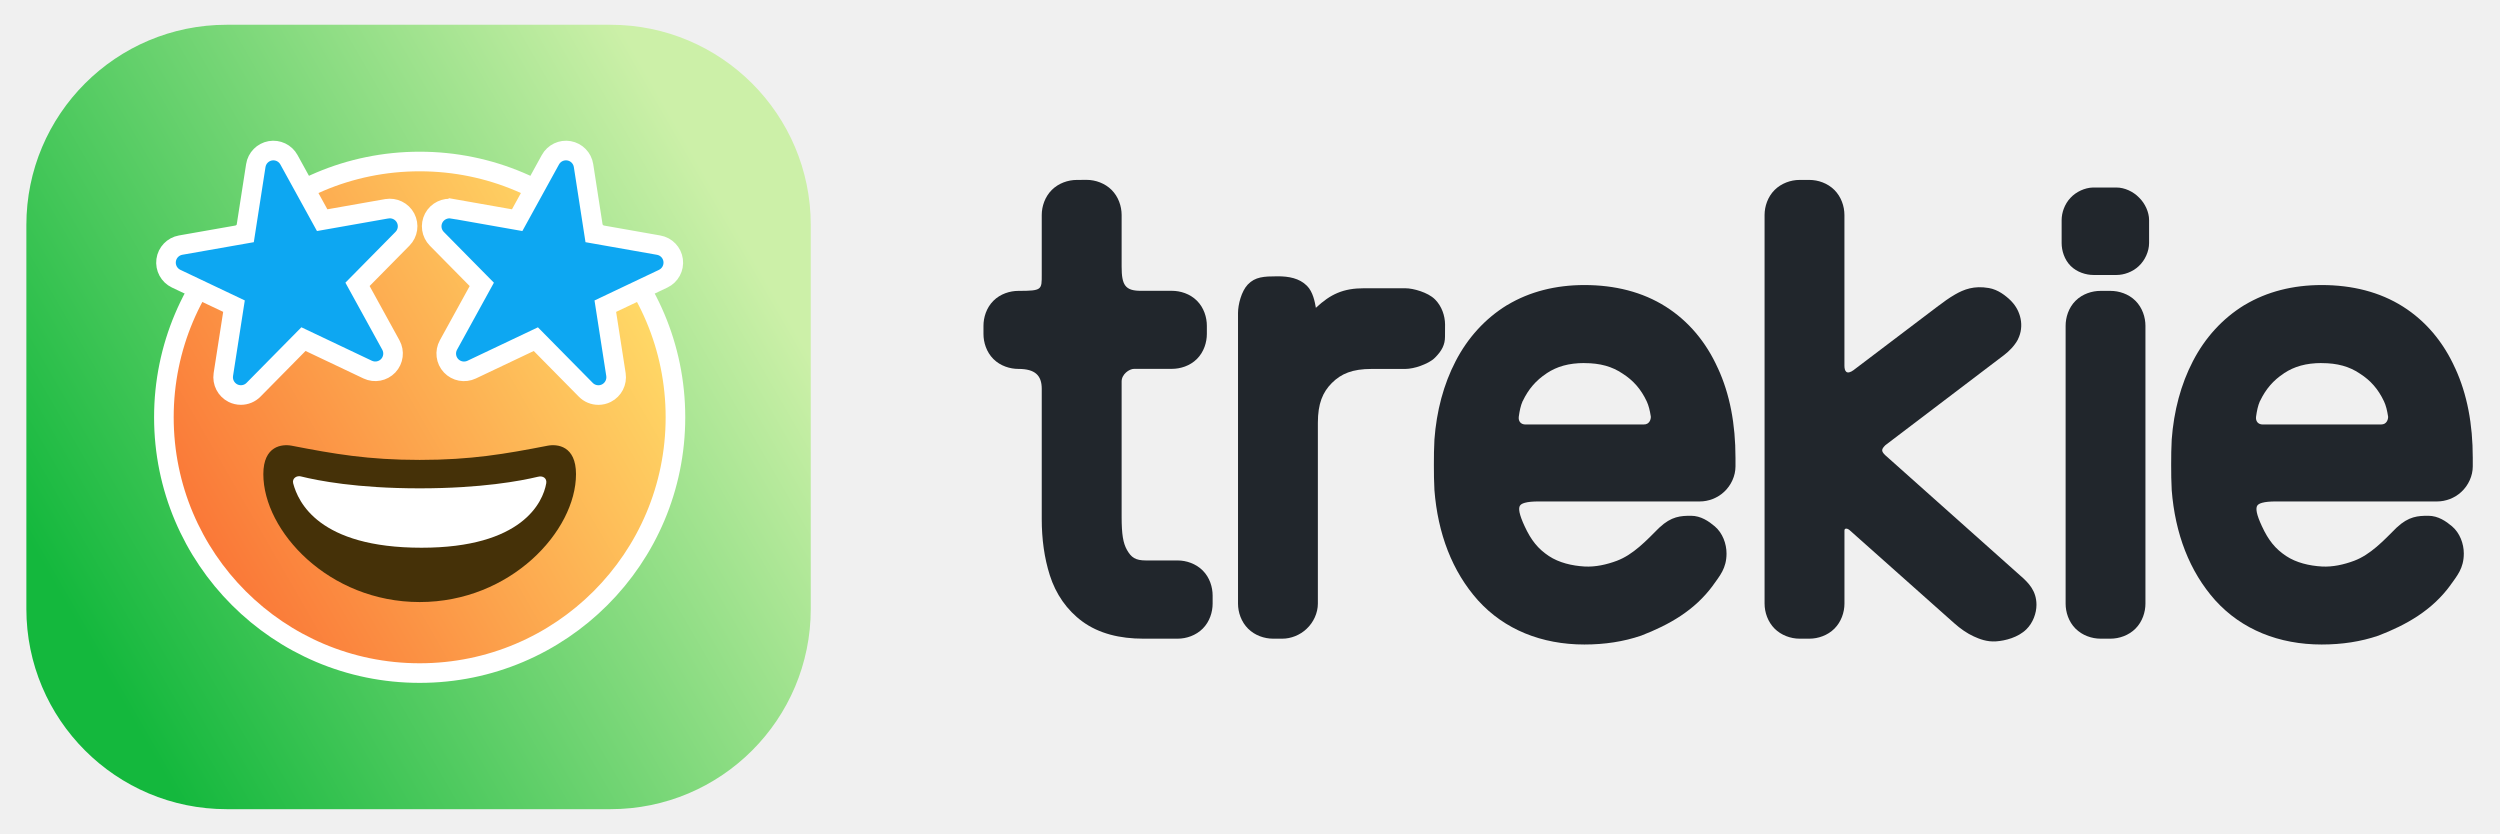
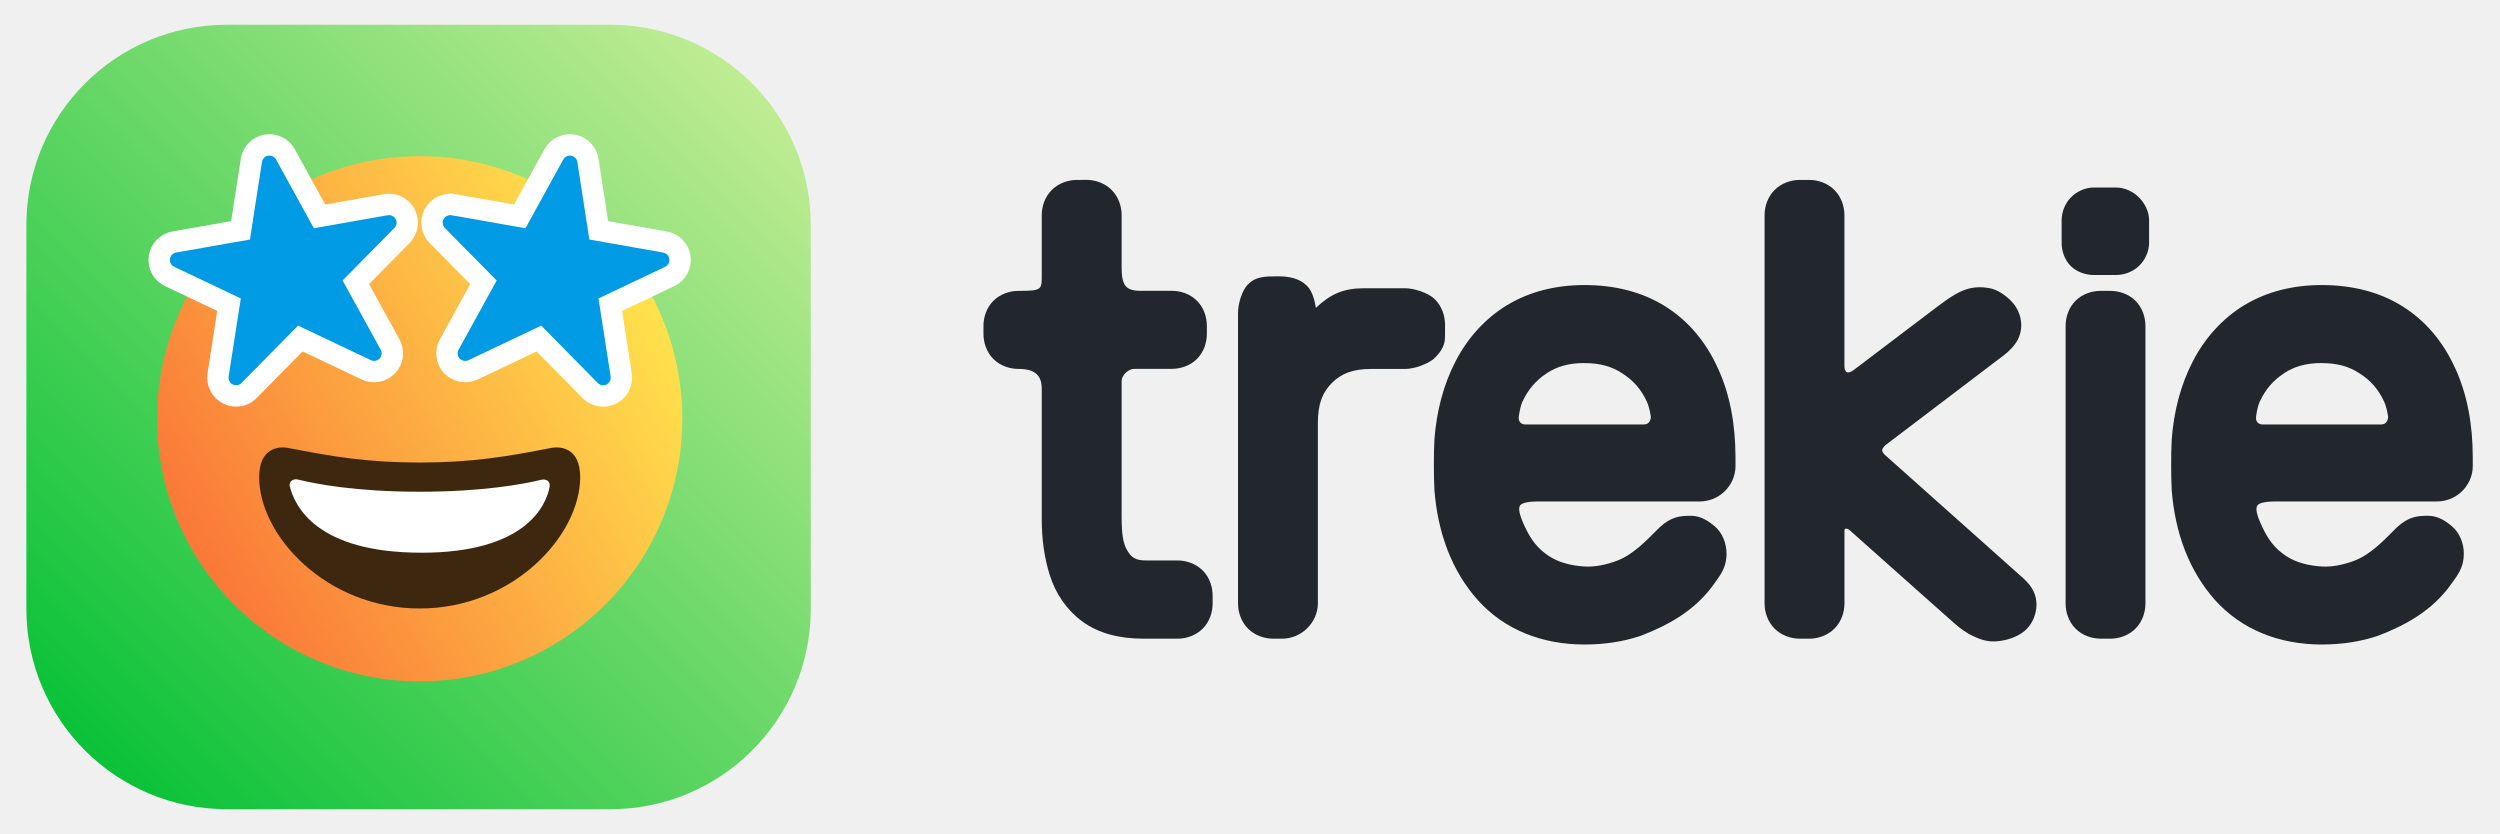
<svg xmlns="http://www.w3.org/2000/svg" xmlns:xlink="http://www.w3.org/1999/xlink" width="300" height="100" viewBox="0 0 79.375 26.458" version="1.1" id="svg5">
  <defs id="defs2">
    <rect x="223.755" y="162.305" width="120.361" height="58.945" id="rect24570" />
    <linearGradient id="linearGradient3351">
-       <stop style="stop-color:#14b83d;stop-opacity:1" offset="0" id="stop3347" />
-       <stop style="stop-color:#ccf0a8;stop-opacity:1" offset="1" id="stop9214" />
+       <stop style="stop-color:#0ac238;stop-opacity:1" offset="0" id="stop3347" />
+       <stop style="stop-color:#bfec93;stop-opacity:1" offset="1" id="stop9214" />
    </linearGradient>
-     <linearGradient xlink:href="#linearGradient15455" id="linearGradient15457" x1="11.212" y1="14.407" x2="19.085" y2="9.862" gradientUnits="userSpaceOnUse" gradientTransform="matrix(1.570055,0,0,1.570055,-11.09607,27.64107)" />
+     <linearGradient xlink:href="#linearGradient15455" id="linearGradient15457" x1="11.106" y1="14.468" x2="19.155" y2="9.821" gradientUnits="userSpaceOnUse" gradientTransform="matrix(1.570055,0,0,1.570055,-11.09607,27.64107)" />
    <linearGradient id="linearGradient15455">
      <stop style="stop-color:#fa7938;stop-opacity:1" offset="0" id="stop15451" />
-       <stop style="stop-color:#ffd866;stop-opacity:1" offset="1" id="stop15453" />
+       <stop style="stop-color:#ffe14c;stop-opacity:1" offset="1" id="stop15453" />
    </linearGradient>
-     <linearGradient xlink:href="#linearGradient3351" id="linearGradient3095" gradientUnits="userSpaceOnUse" gradientTransform="matrix(1.450226,0,0,1.450226,-9.485206,-5.564269)" x1="9.007" y1="18.864" x2="23.602" y2="10.438" />
-     <linearGradient xlink:href="#linearGradient3351" id="linearGradient3378" gradientUnits="userSpaceOnUse" gradientTransform="matrix(1.450226,0,0,1.450226,-9.485206,27.40219)" x1="9.007" y1="18.864" x2="23.602" y2="10.438" />
+     <linearGradient xlink:href="#linearGradient3351" id="linearGradient3095" gradientUnits="userSpaceOnUse" gradientTransform="matrix(1.450226,0,0,1.450226,-9.485206,-5.564269)" x1="8.418" y1="20.259" x2="23.003" y2="5.673" />
  </defs>
  <g id="layer1">
-     <g id="g3628">
-       <rect style="fill:url(#linearGradient3378);fill-opacity:1;stroke:none;stroke-width:0.383;stroke-opacity:1" id="rect3372" width="24.905" height="24.905" x="0.837" y="33.753" rx="6.36" ry="6.36" />
-       <g id="g3376" transform="matrix(1.033503,0,0,1.033503,-38.91992,-4.526484)">
-         <path d="m 44.405,46.426 3.824,-0.002 1.296,-3.811 c 0.143,-0.42 0.539,-0.702 0.981,-0.702 0.443,7e-6 0.838,0.282 0.981,0.701 l 1.301,3.809 3.824,-0.002 c 0.451,-6.88e-4 0.851,0.291 0.987,0.72 0.137,0.43 -0.019,0.898 -0.387,1.161 l -3.044,2.165 1.306,3.821 c 0.145,0.426 -6.58e-4,0.896 -0.36,1.166 -0.133,0.099 -0.284,0.162 -0.44,0.19 -0.267,0.047 -0.549,-0.011 -0.781,-0.175 l -3.382,-2.4 -3.379,2.404 c -0.367,0.26 -0.859,0.256 -1.22,-0.013 -0.361,-0.269 -0.506,-0.739 -0.362,-1.165 l 1.301,-3.823 -3.048,-2.162 c -0.368,-0.261 -0.524,-0.73 -0.388,-1.16 0.139,-0.43 0.541,-0.721 0.989,-0.722 z" style="fill:#0da7f2;fill-opacity:1;stroke:#ffffff;stroke-width:1.221;stroke-miterlimit:4;stroke-dasharray:none;stroke-opacity:1" id="path3374" />
-       </g>
+     <rect style="fill:url(#linearGradient3095);fill-opacity:1;stroke:none;stroke-width:0.383;stroke-opacity:1" id="rect16911" width="24.905" height="24.905" x="0.837" y="0.786" rx="6.36" ry="6.36" />
+     <g aria-label="trekie" id="text10316" style="font-size:10.583px;line-height:1.25;fill:#21272c;fill-opacity:1;stroke-width:0.265" transform="matrix(0.9804276,0,0,0.9804276,1.150646,-25.30423)">
+       <g aria-label="trekie" id="text20552" style="font-family:Rubik;-inkscape-font-specification:Rubik;fill:#21272c;fill-opacity:1;stroke-width:0.07" />
+       <text xml:space="preserve" transform="scale(0.2645833)" id="text24568" style="font-size:40px;line-height:1.25;font-family:Rubik;-inkscape-font-specification:Rubik;white-space:pre;shape-inside:url(#rect24570);fill:#21272c;fill-opacity:1" />
+       <path id="path1472" style="font-weight:300;-inkscape-font-specification:'Rubik Light';fill:#21272c;fill-opacity:1;stroke-width:0.073" d="m 50.135,35.04 c -0.923,0 -1.771,0.211 -2.497,0.647 0.004,-0.002 -1.44e-4,-10e-4 -0.01,0.004 a 0.133,0.133 0 0 0 -0.006,0.004 c -0.703,0.434 -1.263,1.051 -1.656,1.809 -0.39,0.751 -0.619,1.609 -0.688,2.548 a 0.133,0.133 0 0 0 0,0.01 c -2e-6,0.001 -2e-6,0.002 0,0.004 -0.014,0.221 -0.017,0.532 -0.017,0.795 0,0.263 0.003,0.575 0.017,0.796 -1.3e-5,0.003 -10e-6,0.003 0,0.006 7.5e-5,0.001 -6.7e-5,0.003 0,0.004 a 0.133,0.133 0 0 0 0,0.006 c 0.11,1.418 0.575,2.639 1.409,3.575 a 0.133,0.133 0 0 0 0.004,0.004 c 0.855,0.945 2.064,1.429 3.444,1.429 0.66,0 1.271,-0.094 1.834,-0.286 a 0.133,0.133 0 0 0 0.006,-0.002 c 0.903,-0.349 1.731,-0.813 2.331,-1.635 a 0.133,0.133 0 0 0 0,-5.04e-4 0.133,0.133 0 0 0 0,-5.04e-4 0.133,0.133 0 0 0 0,-5.04e-4 0.133,0.133 0 0 0 0,-5.04e-4 c 0.211,-0.298 0.432,-0.541 0.432,-1.022 0,-0.319 -0.129,-0.666 -0.381,-0.88 -0.194,-0.164 -0.45,-0.342 -0.769,-0.342 -0.33,0 -0.634,0.016 -1.02,0.379 a 0.133,0.133 0 0 0 -0.004,0.002 c -0.432,0.433 -0.847,0.876 -1.376,1.076 -0.337,0.126 -0.698,0.205 -1.044,0.186 -0.409,-0.023 -0.833,-0.123 -1.16,-0.34 -0.347,-0.231 -0.571,-0.502 -0.786,-0.968 -0.086,-0.185 -0.14,-0.334 -0.163,-0.445 -0.022,-0.11 -0.011,-0.173 0.01,-0.211 0.022,-0.038 0.064,-0.073 0.164,-0.1 0.1,-0.028 0.25,-0.043 0.448,-0.043 h 5.22 c 0.267,0 0.565,-0.105 0.783,-0.311 0.229,-0.211 0.368,-0.522 0.368,-0.82 V 40.633 c 0,-1.083 -0.18,-2.058 -0.57,-2.901 l -0.002,-0.002 c -0.377,-0.84 -0.95,-1.525 -1.689,-1.992 -0.748,-0.473 -1.642,-0.698 -2.63,-0.698 z m 0,2.528 c 0.517,0 0.9,0.114 1.227,0.333 a 0.133,0.133 0 0 0 0.002,0.002 c 0.011,0.007 0.011,0.008 0.006,0.004 a 0.133,0.133 0 0 0 0.004,0.002 c 0.345,0.22 0.591,0.5 0.778,0.894 0.065,0.137 0.104,0.303 0.132,0.483 a 0.133,0.133 0 0 0 0.002,0.015 c 0.003,0.01 -8.41e-4,0.095 -0.038,0.153 -0.038,0.059 -0.088,0.102 -0.199,0.102 h -3.819 c -0.162,0 -0.237,-0.113 -0.22,-0.251 0.026,-0.188 0.061,-0.361 0.124,-0.503 a 0.133,0.133 0 0 0 0.004,-0.004 c 0.189,-0.395 0.435,-0.674 0.767,-0.893 a 0.133,0.133 0 0 0 0.012,-0.01 c 0.326,-0.215 0.707,-0.329 1.22,-0.329 z" />
+       <path style="font-weight:300;-inkscape-font-specification:'Rubik Light';fill:#21272c;fill-opacity:1;stroke-width:0.073" d="m 66.85,35.229 c -0.27,0 -0.583,0.094 -0.81,0.321 -0.227,0.227 -0.321,0.54 -0.321,0.81 v 8.997 c 0,0.27 0.094,0.583 0.321,0.81 0.219,0.219 0.527,0.325 0.81,0.325 h 0.321 c 0.283,0 0.591,-0.106 0.81,-0.325 0.226,-0.226 0.323,-0.539 0.323,-0.81 v -8.997 c 0,-0.27 -0.096,-0.583 -0.323,-0.81 -0.227,-0.227 -0.54,-0.321 -0.81,-0.321 z" id="path1470" />
+       <path style="font-weight:300;-inkscape-font-specification:'Rubik Light';fill:#21272c;fill-opacity:1;stroke-width:0.073" d="m 40.192,34.757 c -0.435,0.002 -0.717,0.014 -0.959,0.268 -0.204,0.216 -0.315,0.645 -0.315,0.923 v 9.409 c 0,0.283 0.106,0.591 0.325,0.81 0.219,0.219 0.527,0.325 0.81,0.325 h 0.3 c 0.278,0 0.569,-0.113 0.784,-0.317 0.228,-0.21 0.367,-0.52 0.367,-0.817 v -5.858 c 0,-0.619 0.155,-0.99 0.454,-1.289 0.301,-0.301 0.666,-0.454 1.285,-0.454 h 1.089 c 0.143,0 0.337,-0.04 0.495,-0.099 0.169,-0.063 0.349,-0.144 0.471,-0.267 0.226,-0.226 0.323,-0.423 0.323,-0.679 0,-0.106 0.003,-0.296 0.002,-0.396 -0.003,-0.283 -0.106,-0.591 -0.325,-0.81 -0.123,-0.123 -0.296,-0.206 -0.471,-0.267 -0.176,-0.06 -0.353,-0.095 -0.495,-0.095 h -1.333 c -0.668,0 -1.084,0.187 -1.56,0.634 -10e-4,-0.006 -10e-4,-0.007 -0.002,-0.014 -0.03,-0.173 -0.091,-0.505 -0.286,-0.699 -0.244,-0.244 -0.584,-0.31 -0.961,-0.308 z" id="path1464" />
+       <path style="font-weight:300;-inkscape-font-specification:'Rubik Light';fill:#21272c;fill-opacity:1;stroke-width:0.073" d="m 66.598,31.882 c -0.257,0.008 -0.54,0.136 -0.723,0.336 -0.19,0.201 -0.285,0.481 -0.285,0.719 v 0.744 c 3e-6,0.246 0.09,0.538 0.292,0.74 0.202,0.202 0.495,0.293 0.741,0.293 h 0.744 c 0.239,2e-6 0.517,-0.095 0.719,-0.285 0.206,-0.189 0.336,-0.484 0.336,-0.748 v -0.744 c 0,-0.257 -0.129,-0.54 -0.325,-0.73 -0.19,-0.197 -0.473,-0.325 -0.73,-0.325 h -0.744 c -0.008,0 -0.016,-2.52e-4 -0.025,0 z" id="path1462" />
+       <path style="font-weight:300;-inkscape-font-specification:'Rubik Light';fill:#21272c;fill-opacity:1;stroke-width:0.073" d="m 57.101,31.636 c -0.285,-5.3e-5 -0.593,0.112 -0.806,0.325 -0.219,0.219 -0.325,0.527 -0.325,0.81 v 12.586 c -3e-6,0.283 0.106,0.591 0.325,0.81 0.213,0.213 0.521,0.325 0.806,0.325 h 0.321 c 0.283,0 0.591,-0.106 0.81,-0.325 0.219,-0.219 0.325,-0.527 0.325,-0.81 v -2.37 c 0,-0.079 0.096,-0.084 0.195,0.016 l 3.357,2.986 c 0.204,0.182 0.426,0.336 0.638,0.431 0.184,0.083 0.42,0.18 0.723,0.159 0.296,-0.021 0.712,-0.127 0.98,-0.392 0.21,-0.208 0.325,-0.516 0.325,-0.792 8e-6,-0.459 -0.265,-0.71 -0.476,-0.905 -0.004,-0.003 -0.008,-0.005 -0.012,-0.008 l -0.002,-0.002 -4.413,-3.935 c -0.13,-0.13 -0.121,-0.187 0.01,-0.319 l 3.848,-2.922 c 0.158,-0.12 0.334,-0.296 0.444,-0.501 v -5.15e-4 -5.15e-4 -5.15e-4 -5.16e-4 -5.15e-4 -5.15e-4 -5.17e-4 -5.14e-4 c 0.217,-0.431 0.088,-0.927 -0.211,-1.233 v -5.16e-4 -5.15e-4 -5.15e-4 -5.17e-4 c -0.187,-0.187 -0.434,-0.376 -0.73,-0.427 -0.479,-0.083 -0.803,0.041 -1.098,0.211 -0.199,0.115 -0.384,0.251 -0.522,0.357 v -0.002 l -2.752,2.085 c -5e-6,6.73e-4 -5e-6,0.001 0,0.002 -0.243,0.177 -0.305,0.033 -0.305,-0.139 v -4.88 c 0,-0.283 -0.106,-0.591 -0.325,-0.81 -0.219,-0.219 -0.527,-0.325 -0.81,-0.325 z" id="path1460" />
+       <path style="font-weight:300;-inkscape-font-specification:'Rubik Light';fill:#21272c;fill-opacity:1;stroke-width:0.073" d="m 33.697,31.636 c -0.283,0 -0.591,0.106 -0.81,0.325 -0.219,0.219 -0.325,0.527 -0.325,0.81 v 1.928 c 0,0.491 0.017,0.53 -0.756,0.53 -0.27,0 -0.583,0.094 -0.81,0.321 -0.227,0.227 -0.321,0.54 -0.321,0.81 v 0.265 c 0,0.27 0.094,0.583 0.321,0.81 0.227,0.227 0.54,0.321 0.81,0.321 0.54,0 0.756,0.21 0.756,0.644 v 4.218 c 0,0.653 0.084,1.26 0.261,1.819 0.192,0.607 0.553,1.131 1.054,1.498 0.535,0.392 1.215,0.557 1.973,0.557 h 1.115 c 0.283,0 0.591,-0.106 0.81,-0.325 0.227,-0.227 0.321,-0.54 0.321,-0.81 v -0.263 c 3e-6,-0.27 -0.094,-0.583 -0.321,-0.81 -0.219,-0.219 -0.528,-0.325 -0.81,-0.325 h -1.022 c -0.354,0 -0.481,-0.097 -0.623,-0.344 -0.121,-0.219 -0.171,-0.492 -0.171,-1.075 v -4.379 c 0,-0.231 0.245,-0.407 0.405,-0.407 h 1.224 c 0.27,0 0.583,-0.094 0.81,-0.321 0.227,-0.227 0.321,-0.54 0.321,-0.81 v -0.265 c 0,-0.27 -0.094,-0.583 -0.321,-0.81 -0.227,-0.227 -0.54,-0.321 -0.81,-0.321 H 35.772 c -0.509,0 -0.623,-0.186 -0.623,-0.785 v -1.673 c 0,-0.283 -0.106,-0.591 -0.325,-0.81 -0.213,-0.213 -0.521,-0.325 -0.806,-0.325 z" id="path39665" />
+       <path id="path1992" style="font-weight:300;-inkscape-font-specification:'Rubik Light';fill:#21272c;fill-opacity:1;stroke-width:0.073" d="m 74.011,35.04 c -0.923,0 -1.771,0.211 -2.497,0.647 0.004,-0.002 -1.43e-4,-10e-4 -0.01,0.004 a 0.133,0.133 0 0 0 -0.006,0.004 c -0.703,0.434 -1.263,1.051 -1.656,1.809 -0.39,0.751 -0.619,1.609 -0.688,2.548 a 0.133,0.133 0 0 0 0,0.01 c -3e-6,0.001 -3e-6,0.002 0,0.004 -0.014,0.221 -0.017,0.532 -0.017,0.795 0,0.263 0.003,0.575 0.017,0.796 -1.4e-5,0.003 -1.2e-5,0.003 0,0.006 7.4e-5,0.001 -6.8e-5,0.003 0,0.004 a 0.133,0.133 0 0 0 0,0.006 c 0.11,1.418 0.575,2.639 1.409,3.575 a 0.133,0.133 0 0 0 0.004,0.004 c 0.855,0.945 2.064,1.429 3.444,1.429 0.66,0 1.271,-0.094 1.834,-0.286 a 0.133,0.133 0 0 0 0.006,-0.002 c 0.903,-0.349 1.731,-0.813 2.331,-1.635 a 0.133,0.133 0 0 0 0,-5.04e-4 0.133,0.133 0 0 0 0,-5.04e-4 0.133,0.133 0 0 0 0,-5.04e-4 0.133,0.133 0 0 0 0,-5.04e-4 c 0.211,-0.298 0.432,-0.541 0.432,-1.022 0,-0.319 -0.129,-0.666 -0.381,-0.88 -0.194,-0.164 -0.45,-0.342 -0.769,-0.342 -0.33,0 -0.634,0.016 -1.02,0.379 a 0.133,0.133 0 0 0 -0.004,0.002 c -0.432,0.433 -0.847,0.876 -1.376,1.076 -0.337,0.126 -0.698,0.205 -1.044,0.186 -0.409,-0.023 -0.833,-0.123 -1.16,-0.34 -0.347,-0.231 -0.571,-0.502 -0.786,-0.968 -0.086,-0.185 -0.141,-0.334 -0.163,-0.445 -0.022,-0.11 -0.011,-0.173 0.01,-0.211 0.022,-0.038 0.064,-0.073 0.164,-0.1 0.1,-0.028 0.25,-0.043 0.448,-0.043 h 5.22 c 0.267,0 0.565,-0.105 0.783,-0.311 0.229,-0.211 0.368,-0.522 0.368,-0.82 V 40.633 c 0,-1.083 -0.18,-2.058 -0.57,-2.901 l -0.002,-0.002 c -0.377,-0.84 -0.95,-1.525 -1.689,-1.992 -0.748,-0.473 -1.642,-0.698 -2.63,-0.698 z m 0,2.528 c 0.517,0 0.9,0.114 1.227,0.333 a 0.133,0.133 0 0 0 0.002,0.002 c 0.011,0.007 0.011,0.008 0.006,0.004 a 0.133,0.133 0 0 0 0.004,0.002 c 0.345,0.22 0.591,0.5 0.778,0.894 0.065,0.137 0.104,0.303 0.132,0.483 a 0.133,0.133 0 0 0 0.002,0.015 c 0.003,0.01 -8.41e-4,0.095 -0.038,0.153 -0.038,0.059 -0.088,0.102 -0.199,0.102 h -3.819 c -0.162,0 -0.237,-0.113 -0.22,-0.251 0.026,-0.188 0.061,-0.361 0.124,-0.503 a 0.133,0.133 0 0 0 0.004,-0.004 c 0.189,-0.395 0.435,-0.674 0.767,-0.893 a 0.133,0.133 0 0 0 0.012,-0.01 c 0.326,-0.215 0.707,-0.329 1.22,-0.329 z" />
    </g>
-     <rect style="fill:url(#linearGradient3095);fill-opacity:1;stroke:none;stroke-width:0.383;stroke-opacity:1" id="rect16911" width="24.905" height="24.905" x="0.837" y="0.786" rx="6.36" ry="6.36" />
-     <g aria-label="trekie" id="text10316" style="font-size:10.583px;line-height:1.25;stroke-width:0.265" transform="matrix(0.9804276,0,0,0.9804276,1.150646,-25.30423)">
-       <g aria-label="trekie" id="text20552" style="font-family:Rubik;-inkscape-font-specification:Rubik;stroke-width:0.07" />
-       <text xml:space="preserve" transform="scale(0.2645833)" id="text24568" style="font-size:40px;line-height:1.25;font-family:Rubik;-inkscape-font-specification:Rubik;white-space:pre;shape-inside:url(#rect24570)" />
-       <path id="path1472" style="font-weight:300;-inkscape-font-specification:'Rubik Light';fill:#21262c;fill-opacity:1;stroke-width:0.073" d="m 50.135,35.04 c -0.923,0 -1.771,0.211 -2.497,0.647 0.004,-0.002 -1.44e-4,-10e-4 -0.01,0.004 a 0.133,0.133 0 0 0 -0.006,0.004 c -0.703,0.434 -1.263,1.051 -1.656,1.809 -0.39,0.751 -0.619,1.609 -0.688,2.548 a 0.133,0.133 0 0 0 0,0.01 c -2e-6,0.001 -2e-6,0.002 0,0.004 -0.014,0.221 -0.017,0.532 -0.017,0.795 0,0.263 0.003,0.575 0.017,0.796 -1.3e-5,0.003 -10e-6,0.003 0,0.006 7.5e-5,0.001 -6.7e-5,0.003 0,0.004 a 0.133,0.133 0 0 0 0,0.006 c 0.11,1.418 0.575,2.639 1.409,3.575 a 0.133,0.133 0 0 0 0.004,0.004 c 0.855,0.945 2.064,1.429 3.444,1.429 0.66,0 1.271,-0.094 1.834,-0.286 a 0.133,0.133 0 0 0 0.006,-0.002 c 0.903,-0.349 1.731,-0.813 2.331,-1.635 a 0.133,0.133 0 0 0 0,-5.04e-4 0.133,0.133 0 0 0 0,-5.04e-4 0.133,0.133 0 0 0 0,-5.04e-4 0.133,0.133 0 0 0 0,-5.04e-4 c 0.211,-0.298 0.432,-0.541 0.432,-1.022 0,-0.319 -0.129,-0.666 -0.381,-0.88 -0.194,-0.164 -0.45,-0.342 -0.769,-0.342 -0.33,0 -0.634,0.016 -1.02,0.379 a 0.133,0.133 0 0 0 -0.004,0.002 c -0.432,0.433 -0.847,0.876 -1.376,1.076 -0.337,0.126 -0.698,0.205 -1.044,0.186 -0.409,-0.023 -0.833,-0.123 -1.16,-0.34 -0.347,-0.231 -0.571,-0.502 -0.786,-0.968 -0.086,-0.185 -0.14,-0.334 -0.163,-0.445 -0.022,-0.11 -0.011,-0.173 0.01,-0.211 0.022,-0.038 0.064,-0.073 0.164,-0.1 0.1,-0.028 0.25,-0.043 0.448,-0.043 h 5.22 c 0.267,0 0.565,-0.105 0.783,-0.311 0.229,-0.211 0.368,-0.522 0.368,-0.82 V 40.633 c 0,-1.083 -0.18,-2.058 -0.57,-2.901 l -0.002,-0.002 c -0.377,-0.84 -0.95,-1.525 -1.689,-1.992 -0.748,-0.473 -1.642,-0.698 -2.63,-0.698 z m 0,2.528 c 0.517,0 0.9,0.114 1.227,0.333 a 0.133,0.133 0 0 0 0.002,0.002 c 0.011,0.007 0.011,0.008 0.006,0.004 a 0.133,0.133 0 0 0 0.004,0.002 c 0.345,0.22 0.591,0.5 0.778,0.894 0.065,0.137 0.104,0.303 0.132,0.483 a 0.133,0.133 0 0 0 0.002,0.015 c 0.003,0.01 -8.41e-4,0.095 -0.038,0.153 -0.038,0.059 -0.088,0.102 -0.199,0.102 h -3.819 c -0.162,0 -0.237,-0.113 -0.22,-0.251 0.026,-0.188 0.061,-0.361 0.124,-0.503 a 0.133,0.133 0 0 0 0.004,-0.004 c 0.189,-0.395 0.435,-0.674 0.767,-0.893 a 0.133,0.133 0 0 0 0.012,-0.01 c 0.326,-0.215 0.707,-0.329 1.22,-0.329 z" />
-       <path style="font-weight:300;-inkscape-font-specification:'Rubik Light';fill:#21262c;fill-opacity:1;stroke-width:0.073" d="m 66.85,35.229 c -0.27,0 -0.583,0.094 -0.81,0.321 -0.227,0.227 -0.321,0.54 -0.321,0.81 v 8.997 c 0,0.27 0.094,0.583 0.321,0.81 0.219,0.219 0.527,0.325 0.81,0.325 h 0.321 c 0.283,0 0.591,-0.106 0.81,-0.325 0.226,-0.226 0.323,-0.539 0.323,-0.81 v -8.997 c 0,-0.27 -0.096,-0.583 -0.323,-0.81 -0.227,-0.227 -0.54,-0.321 -0.81,-0.321 z" id="path1470" />
-       <path style="font-weight:300;-inkscape-font-specification:'Rubik Light';fill:#21262c;fill-opacity:1;stroke-width:0.073" d="m 40.192,34.757 c -0.435,0.002 -0.717,0.014 -0.959,0.268 -0.204,0.216 -0.315,0.645 -0.315,0.923 v 9.409 c 0,0.283 0.106,0.591 0.325,0.81 0.219,0.219 0.527,0.325 0.81,0.325 h 0.3 c 0.278,0 0.569,-0.113 0.784,-0.317 0.228,-0.21 0.367,-0.52 0.367,-0.817 v -5.858 c 0,-0.619 0.155,-0.99 0.454,-1.289 0.301,-0.301 0.666,-0.454 1.285,-0.454 h 1.089 c 0.143,0 0.337,-0.04 0.495,-0.099 0.169,-0.063 0.349,-0.144 0.471,-0.267 0.226,-0.226 0.323,-0.423 0.323,-0.679 0,-0.106 0.003,-0.296 0.002,-0.396 -0.003,-0.283 -0.106,-0.591 -0.325,-0.81 -0.123,-0.123 -0.296,-0.206 -0.471,-0.267 -0.176,-0.06 -0.353,-0.095 -0.495,-0.095 h -1.333 c -0.668,0 -1.084,0.187 -1.56,0.634 -10e-4,-0.006 -10e-4,-0.007 -0.002,-0.014 -0.03,-0.173 -0.091,-0.505 -0.286,-0.699 -0.244,-0.244 -0.584,-0.31 -0.961,-0.308 z" id="path1464" />
-       <path style="font-weight:300;-inkscape-font-specification:'Rubik Light';fill:#21262c;fill-opacity:1;stroke-width:0.073" d="m 66.598,31.882 c -0.257,0.008 -0.54,0.136 -0.723,0.336 -0.19,0.201 -0.285,0.481 -0.285,0.719 v 0.744 c 3e-6,0.246 0.09,0.538 0.292,0.74 0.202,0.202 0.495,0.293 0.741,0.293 h 0.744 c 0.239,2e-6 0.517,-0.095 0.719,-0.285 0.206,-0.189 0.336,-0.484 0.336,-0.748 v -0.744 c 0,-0.257 -0.129,-0.54 -0.325,-0.73 -0.19,-0.197 -0.473,-0.325 -0.73,-0.325 h -0.744 c -0.008,0 -0.016,-2.52e-4 -0.025,0 z" id="path1462" />
-       <path style="font-weight:300;-inkscape-font-specification:'Rubik Light';fill:#21262c;fill-opacity:1;stroke-width:0.073" d="m 57.101,31.636 c -0.285,-5.3e-5 -0.593,0.112 -0.806,0.325 -0.219,0.219 -0.325,0.527 -0.325,0.81 v 12.586 c -3e-6,0.283 0.106,0.591 0.325,0.81 0.213,0.213 0.521,0.325 0.806,0.325 h 0.321 c 0.283,0 0.591,-0.106 0.81,-0.325 0.219,-0.219 0.325,-0.527 0.325,-0.81 v -2.37 c 0,-0.079 0.096,-0.084 0.195,0.016 l 3.357,2.986 c 0.204,0.182 0.426,0.336 0.638,0.431 0.184,0.083 0.42,0.18 0.723,0.159 0.296,-0.021 0.712,-0.127 0.98,-0.392 0.21,-0.208 0.325,-0.516 0.325,-0.792 8e-6,-0.459 -0.265,-0.71 -0.476,-0.905 -0.004,-0.003 -0.008,-0.005 -0.012,-0.008 l -0.002,-0.002 -4.413,-3.935 c -0.13,-0.13 -0.121,-0.187 0.01,-0.319 l 3.848,-2.922 c 0.158,-0.12 0.334,-0.296 0.444,-0.501 v -5.15e-4 -5.15e-4 -5.15e-4 -5.16e-4 -5.15e-4 -5.15e-4 -5.17e-4 -5.14e-4 c 0.217,-0.431 0.088,-0.927 -0.211,-1.233 v -5.16e-4 -5.15e-4 -5.15e-4 -5.17e-4 c -0.187,-0.187 -0.434,-0.376 -0.73,-0.427 -0.479,-0.083 -0.803,0.041 -1.098,0.211 -0.199,0.115 -0.384,0.251 -0.522,0.357 v -0.002 l -2.752,2.085 c -5e-6,6.73e-4 -5e-6,0.001 0,0.002 -0.243,0.177 -0.305,0.033 -0.305,-0.139 v -4.88 c 0,-0.283 -0.106,-0.591 -0.325,-0.81 -0.219,-0.219 -0.527,-0.325 -0.81,-0.325 z" id="path1460" />
-       <path style="font-weight:300;-inkscape-font-specification:'Rubik Light';fill:#21262c;fill-opacity:1;stroke-width:0.073" d="m 33.697,31.636 c -0.283,0 -0.591,0.106 -0.81,0.325 -0.219,0.219 -0.325,0.527 -0.325,0.81 v 1.928 c 0,0.491 0.017,0.53 -0.756,0.53 -0.27,0 -0.583,0.094 -0.81,0.321 -0.227,0.227 -0.321,0.54 -0.321,0.81 v 0.265 c 0,0.27 0.094,0.583 0.321,0.81 0.227,0.227 0.54,0.321 0.81,0.321 0.54,0 0.756,0.21 0.756,0.644 v 4.218 c 0,0.653 0.084,1.26 0.261,1.819 0.192,0.607 0.553,1.131 1.054,1.498 0.535,0.392 1.215,0.557 1.973,0.557 h 1.115 c 0.283,0 0.591,-0.106 0.81,-0.325 0.227,-0.227 0.321,-0.54 0.321,-0.81 v -0.263 c 3e-6,-0.27 -0.094,-0.583 -0.321,-0.81 -0.219,-0.219 -0.528,-0.325 -0.81,-0.325 h -1.022 c -0.354,0 -0.481,-0.097 -0.623,-0.344 -0.121,-0.219 -0.171,-0.492 -0.171,-1.075 v -4.379 c 0,-0.231 0.245,-0.407 0.405,-0.407 h 1.224 c 0.27,0 0.583,-0.094 0.81,-0.321 0.227,-0.227 0.321,-0.54 0.321,-0.81 v -0.265 c 0,-0.27 -0.094,-0.583 -0.321,-0.81 -0.227,-0.227 -0.54,-0.321 -0.81,-0.321 H 35.772 c -0.509,0 -0.623,-0.186 -0.623,-0.785 v -1.673 c 0,-0.283 -0.106,-0.591 -0.325,-0.81 -0.213,-0.213 -0.521,-0.325 -0.806,-0.325 z" id="path39665" />
-       <path id="path1992" style="font-weight:300;-inkscape-font-specification:'Rubik Light';fill:#21262c;fill-opacity:1;stroke-width:0.073" d="m 74.011,35.04 c -0.923,0 -1.771,0.211 -2.497,0.647 0.004,-0.002 -1.43e-4,-10e-4 -0.01,0.004 a 0.133,0.133 0 0 0 -0.006,0.004 c -0.703,0.434 -1.263,1.051 -1.656,1.809 -0.39,0.751 -0.619,1.609 -0.688,2.548 a 0.133,0.133 0 0 0 0,0.01 c -3e-6,0.001 -3e-6,0.002 0,0.004 -0.014,0.221 -0.017,0.532 -0.017,0.795 0,0.263 0.003,0.575 0.017,0.796 -1.4e-5,0.003 -1.2e-5,0.003 0,0.006 7.4e-5,0.001 -6.8e-5,0.003 0,0.004 a 0.133,0.133 0 0 0 0,0.006 c 0.11,1.418 0.575,2.639 1.409,3.575 a 0.133,0.133 0 0 0 0.004,0.004 c 0.855,0.945 2.064,1.429 3.444,1.429 0.66,0 1.271,-0.094 1.834,-0.286 a 0.133,0.133 0 0 0 0.006,-0.002 c 0.903,-0.349 1.731,-0.813 2.331,-1.635 a 0.133,0.133 0 0 0 0,-5.04e-4 0.133,0.133 0 0 0 0,-5.04e-4 0.133,0.133 0 0 0 0,-5.04e-4 0.133,0.133 0 0 0 0,-5.04e-4 c 0.211,-0.298 0.432,-0.541 0.432,-1.022 0,-0.319 -0.129,-0.666 -0.381,-0.88 -0.194,-0.164 -0.45,-0.342 -0.769,-0.342 -0.33,0 -0.634,0.016 -1.02,0.379 a 0.133,0.133 0 0 0 -0.004,0.002 c -0.432,0.433 -0.847,0.876 -1.376,1.076 -0.337,0.126 -0.698,0.205 -1.044,0.186 -0.409,-0.023 -0.833,-0.123 -1.16,-0.34 -0.347,-0.231 -0.571,-0.502 -0.786,-0.968 -0.086,-0.185 -0.141,-0.334 -0.163,-0.445 -0.022,-0.11 -0.011,-0.173 0.01,-0.211 0.022,-0.038 0.064,-0.073 0.164,-0.1 0.1,-0.028 0.25,-0.043 0.448,-0.043 h 5.22 c 0.267,0 0.565,-0.105 0.783,-0.311 0.229,-0.211 0.368,-0.522 0.368,-0.82 V 40.633 c 0,-1.083 -0.18,-2.058 -0.57,-2.901 l -0.002,-0.002 c -0.377,-0.84 -0.95,-1.525 -1.689,-1.992 -0.748,-0.473 -1.642,-0.698 -2.63,-0.698 z m 0,2.528 c 0.517,0 0.9,0.114 1.227,0.333 a 0.133,0.133 0 0 0 0.002,0.002 c 0.011,0.007 0.011,0.008 0.006,0.004 a 0.133,0.133 0 0 0 0.004,0.002 c 0.345,0.22 0.591,0.5 0.778,0.894 0.065,0.137 0.104,0.303 0.132,0.483 a 0.133,0.133 0 0 0 0.002,0.015 c 0.003,0.01 -8.41e-4,0.095 -0.038,0.153 -0.038,0.059 -0.088,0.102 -0.199,0.102 h -3.819 c -0.162,0 -0.237,-0.113 -0.22,-0.251 0.026,-0.188 0.061,-0.361 0.124,-0.503 a 0.133,0.133 0 0 0 0.004,-0.004 c 0.189,-0.395 0.435,-0.674 0.767,-0.893 a 0.133,0.133 0 0 0 0.012,-0.01 c 0.326,-0.215 0.707,-0.329 1.22,-0.329 z" />
-     </g>
-     <g id="g15323" transform="matrix(1.08614,0,0,1.08614,-0.9572139,-38.41248)">
-       <path fill="#ffcc4d" d="m 20.626,47.564 c 0,4.13 -3.348,7.477 -7.477,7.477 -4.13,0 -7.477,-3.348 -7.477,-7.477 0,-4.13 3.348,-7.477 7.477,-7.477 4.13,0 7.477,3.348 7.477,7.477" id="path29" style="fill:url(#linearGradient15457);fill-opacity:1;stroke:#ffffff;stroke-width:0.573;stroke-miterlimit:4;stroke-dasharray:none;stroke-opacity:1" />
-       <path fill="#664500" d="m 13.149,48.81 c -1.505,0 -2.504,-0.175 -3.739,-0.415 -0.282,-0.054 -0.831,0 -0.831,0.831 0,1.662 1.909,3.739 4.57,3.739 2.66,0 4.57,-2.077 4.57,-3.739 0,-0.831 -0.549,-0.886 -0.831,-0.831 -1.235,0.24 -2.234,0.415 -3.739,0.415 z" id="path31" style="fill:#453108;fill-opacity:1;stroke:none;stroke-width:0;stroke-miterlimit:4;stroke-dasharray:none" />
-       <path fill="#ffffff" d="m 9.688,49.295 c 0.478,0.118 1.613,0.346 3.461,0.346 1.8,0 2.95,-0.217 3.45,-0.337 0.162,-0.044 0.274,0.05 0.25,0.189 -0.096,0.557 -0.703,1.884 -3.645,1.884 -3.012,0 -3.608,-1.341 -3.752,-1.88 -0.039,-0.146 0.099,-0.24 0.235,-0.203 z" id="path33" style="stroke-width:0.415" />
-       <path fill="#e95f28" d="M 12.186,41.469 10.299,41.802 9.327,40.035 C 9.22,39.84 9,39.736 8.782,39.774 8.563,39.813 8.393,39.987 8.359,40.206 L 8.049,42.199 6.162,42.531 c -0.222,0.039 -0.394,0.218 -0.424,0.442 -0.03,0.224 0.088,0.442 0.292,0.539 l 1.691,0.803 -0.311,1.999 c -0.034,0.223 0.079,0.442 0.28,0.544 0.074,0.037 0.154,0.055 0.233,0.055 0.136,0 0.27,-0.053 0.37,-0.155 l 1.459,-1.479 1.877,0.891 c 0.204,0.096 0.446,0.051 0.601,-0.113 0.155,-0.164 0.185,-0.409 0.077,-0.606 l -0.975,-1.773 1.315,-1.333 c 0.159,-0.161 0.195,-0.406 0.09,-0.606 -0.106,-0.2 -0.329,-0.309 -0.55,-0.27 z m 1.926,0 1.887,0.333 0.972,-1.767 c 0.107,-0.195 0.327,-0.299 0.545,-0.261 0.219,0.039 0.389,0.212 0.423,0.432 l 0.309,1.993 1.887,0.333 c 0.223,0.039 0.394,0.218 0.424,0.442 0.03,0.224 -0.088,0.442 -0.292,0.539 l -1.691,0.803 0.311,1.999 c 0.034,0.223 -0.079,0.442 -0.28,0.544 -0.074,0.037 -0.154,0.055 -0.233,0.055 -0.136,0 -0.27,-0.053 -0.37,-0.155 l -1.459,-1.479 -1.877,0.891 c -0.204,0.096 -0.446,0.051 -0.601,-0.113 -0.155,-0.164 -0.185,-0.409 -0.077,-0.606 l 0.975,-1.773 -1.315,-1.333 c -0.159,-0.161 -0.195,-0.406 -0.09,-0.606 0.106,-0.2 0.33,-0.309 0.551,-0.27 z" id="path35" style="fill:#0da7f2;fill-opacity:1;stroke:#ffffff;stroke-width:0.573;stroke-miterlimit:4;stroke-dasharray:none;stroke-opacity:1" />
+     <g id="g15323" transform="matrix(1.115217,0,0,1.115217,-1.339545,-39.74814)" style="stroke-width:0;stroke-miterlimit:4;stroke-dasharray:none">
+       <path fill="#ffcc4d" d="m 20.626,47.564 c 0,4.13 -3.348,7.477 -7.477,7.477 -4.13,0 -7.477,-3.348 -7.477,-7.477 0,-4.13 3.348,-7.477 7.477,-7.477 4.13,0 7.477,3.348 7.477,7.477" id="path29" style="fill:url(#linearGradient15457);fill-opacity:1;stroke:#ffffff;stroke-width:0;stroke-miterlimit:4;stroke-dasharray:none;stroke-opacity:1" />
+       <path fill="#664500" d="m 13.149,48.81 c -1.505,0 -2.504,-0.175 -3.739,-0.415 -0.282,-0.054 -0.831,0 -0.831,0.831 0,1.662 1.909,3.739 4.57,3.739 2.66,0 4.57,-2.077 4.57,-3.739 0,-0.831 -0.549,-0.886 -0.831,-0.831 -1.235,0.24 -2.234,0.415 -3.739,0.415 z" id="path31" style="fill:#3e270f;fill-opacity:1;stroke:none;stroke-width:0;stroke-miterlimit:4;stroke-dasharray:none" />
+       <path fill="#ffffff" d="m 9.688,49.295 c 0.478,0.118 1.613,0.346 3.461,0.346 1.8,0 2.95,-0.217 3.45,-0.337 0.162,-0.044 0.274,0.05 0.25,0.189 -0.096,0.557 -0.703,1.884 -3.645,1.884 -3.012,0 -3.608,-1.341 -3.752,-1.88 -0.039,-0.146 0.099,-0.24 0.235,-0.203 z" id="path33" style="stroke-width:0;stroke-miterlimit:4;stroke-dasharray:none" />
+       <path fill="#e95f28" d="M 12.186,41.469 10.299,41.802 9.327,40.035 C 9.22,39.84 9,39.736 8.782,39.774 8.563,39.813 8.393,39.987 8.359,40.206 L 8.049,42.199 6.162,42.531 c -0.222,0.039 -0.394,0.218 -0.424,0.442 -0.03,0.224 0.088,0.442 0.292,0.539 l 1.691,0.803 -0.311,1.999 c -0.034,0.223 0.079,0.442 0.28,0.544 0.074,0.037 0.154,0.055 0.233,0.055 0.136,0 0.27,-0.053 0.37,-0.155 l 1.459,-1.479 1.877,0.891 c 0.204,0.096 0.446,0.051 0.601,-0.113 0.155,-0.164 0.185,-0.409 0.077,-0.606 l -0.975,-1.773 1.315,-1.333 c 0.159,-0.161 0.195,-0.406 0.09,-0.606 -0.106,-0.2 -0.329,-0.309 -0.55,-0.27 z m 1.926,0 1.887,0.333 0.972,-1.767 c 0.107,-0.195 0.327,-0.299 0.545,-0.261 0.219,0.039 0.389,0.212 0.423,0.432 l 0.309,1.993 1.887,0.333 c 0.223,0.039 0.394,0.218 0.424,0.442 0.03,0.224 -0.088,0.442 -0.292,0.539 l -1.691,0.803 0.311,1.999 c 0.034,0.223 -0.079,0.442 -0.28,0.544 -0.074,0.037 -0.154,0.055 -0.233,0.055 -0.136,0 -0.27,-0.053 -0.37,-0.155 l -1.459,-1.479 -1.877,0.891 c -0.204,0.096 -0.446,0.051 -0.601,-0.113 -0.155,-0.164 -0.185,-0.409 -0.077,-0.606 l 0.975,-1.773 -1.315,-1.333 c -0.159,-0.161 -0.195,-0.406 -0.09,-0.606 0.106,-0.2 0.33,-0.309 0.551,-0.27 z" id="path35" style="fill:#009ae5;fill-opacity:1;stroke:#ffffff;stroke-width:0.609;stroke-miterlimit:4;stroke-dasharray:none;stroke-opacity:1" />
    </g>
  </g>
</svg>
